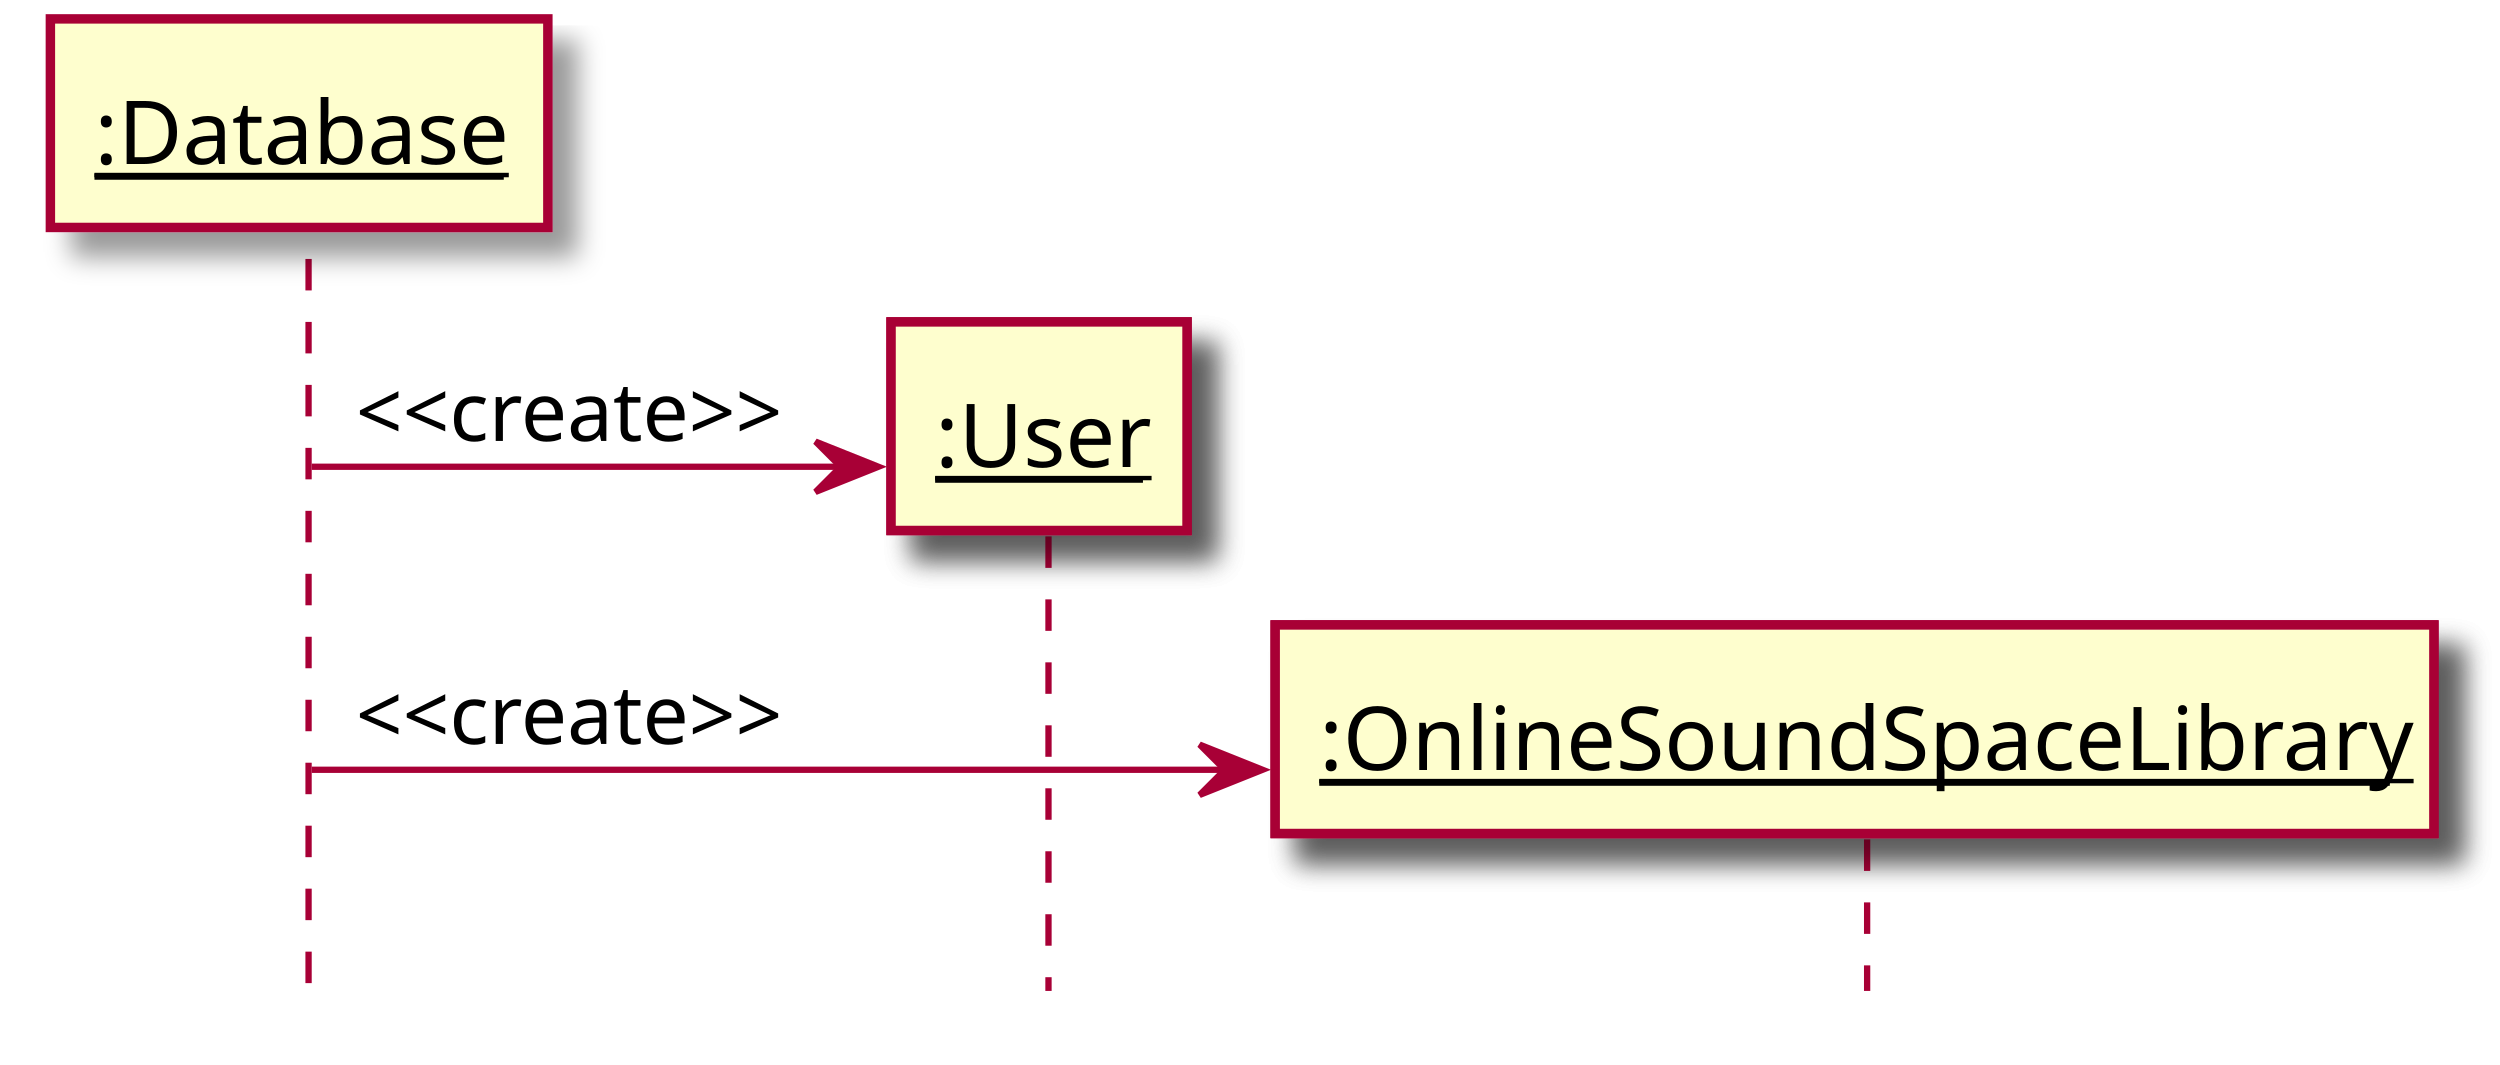
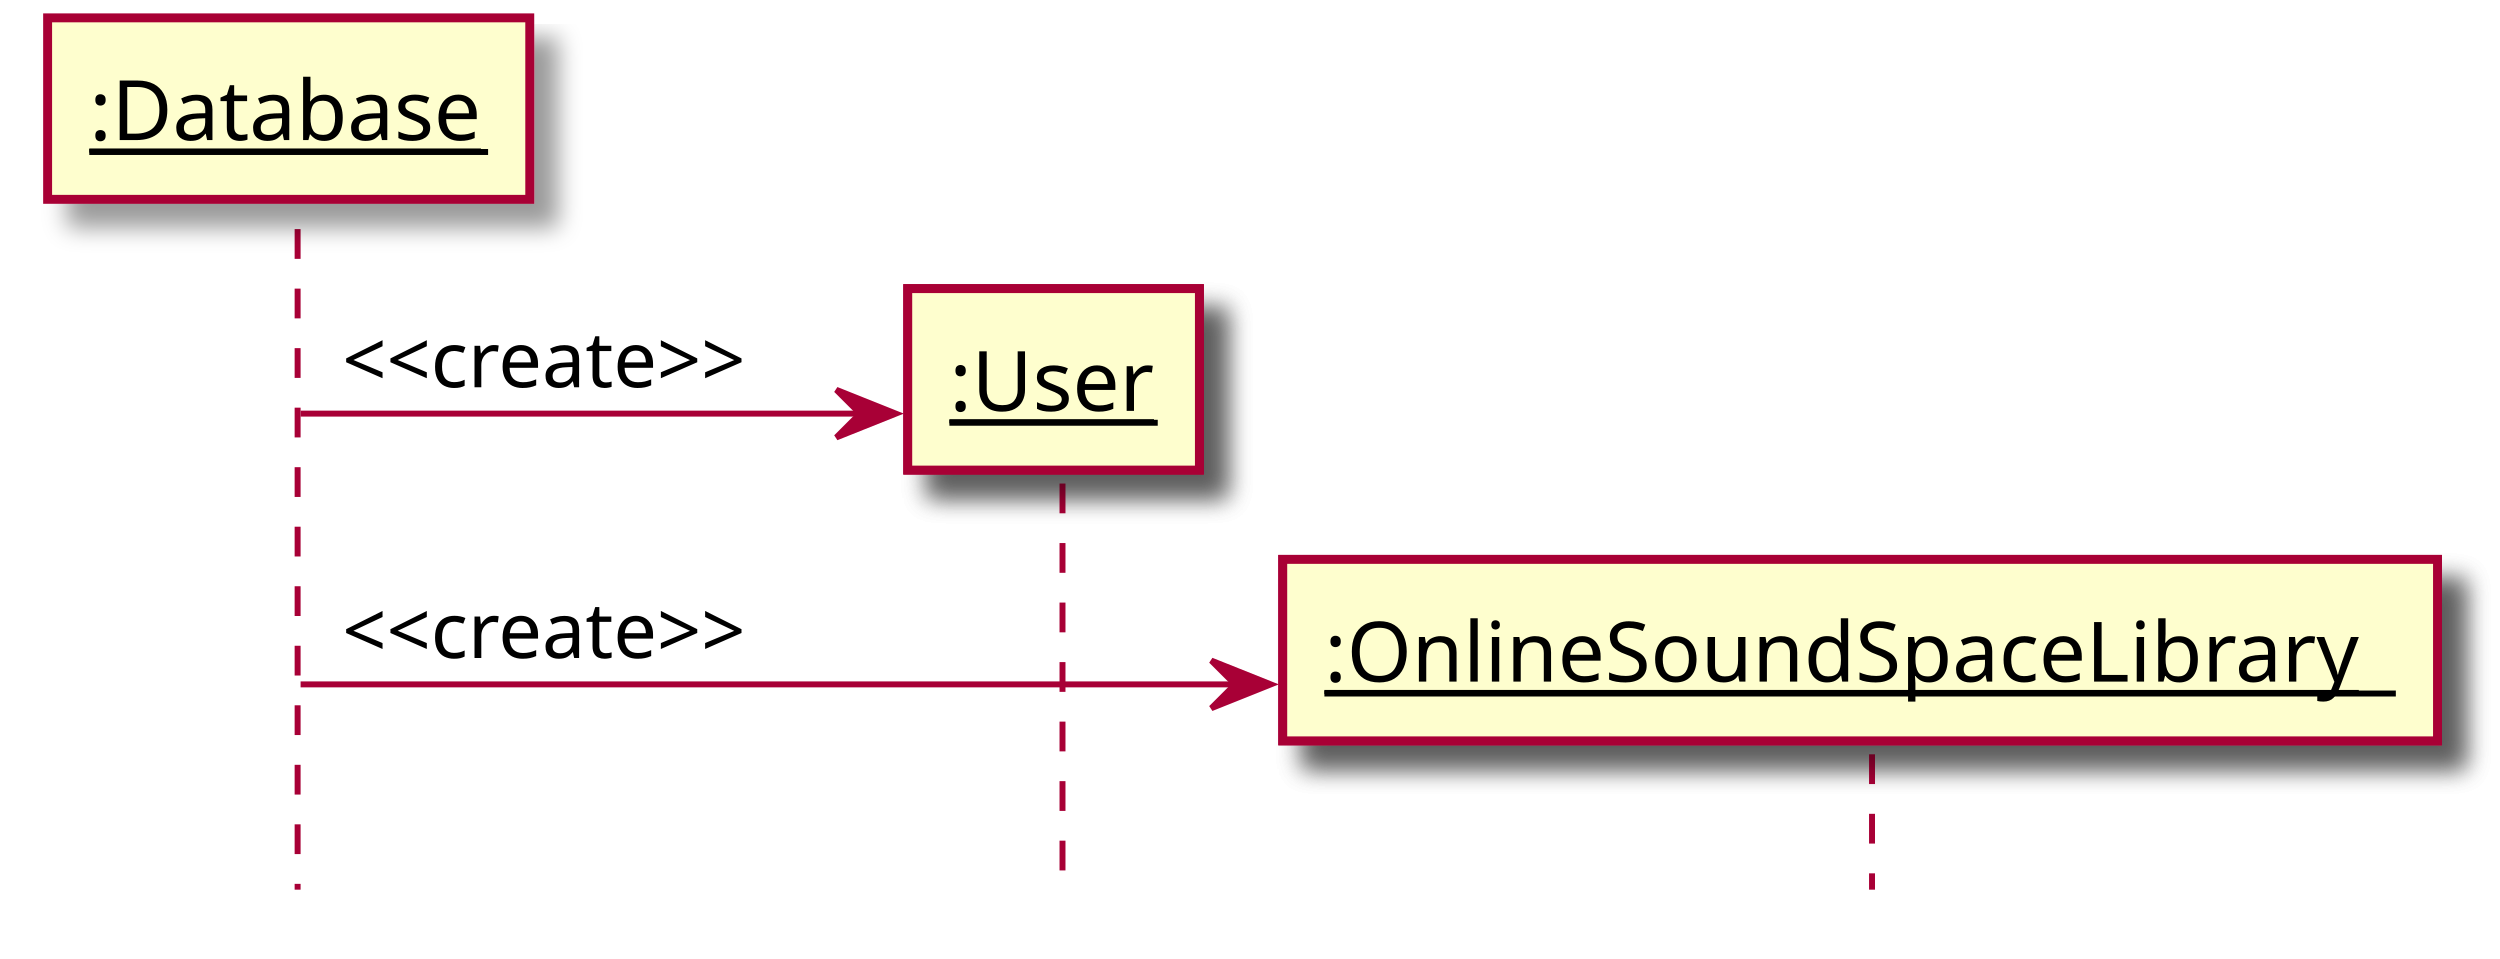
- <svg xmlns="http://www.w3.org/2000/svg" contentScriptType="application/ecmascript" contentStyleType="text/css" height="169px" preserveAspectRatio="none" style="width:397px;height:169px;" version="1.1" viewBox="0 0 397 169" width="397px" zoomAndPan="magnify">
+ <svg xmlns="http://www.w3.org/2000/svg" contentScriptType="application/ecmascript" contentStyleType="text/css" height="161px" preserveAspectRatio="none" style="width:420px;height:161px;" version="1.1" viewBox="0 0 420 161" width="420px" zoomAndPan="magnify">
  <defs>
-     <filter height="300%" id="f9uvwp7132b71" width="300%" x="-1" y="-1">
+     <filter height="300%" id="f15i07qrlglrvz" width="300%" x="-1" y="-1">
      <feGaussianBlur result="blurOut" stdDeviation="2.0" />
      <feColorMatrix in="blurOut" result="blurOut2" type="matrix" values="0 0 0 0 0 0 0 0 0 0 0 0 0 0 0 0 0 0 .4 0" />
      <feOffset dx="4.0" dy="4.0" in="blurOut2" result="blurOut3" />
      <feBlend in="SourceGraphic" in2="blurOut3" mode="normal" />
    </filter>
  </defs>
  <g>
-     <rect fill="#FEFECE" filter="url(#f9uvwp7132b71)" height="33.12" style="stroke: #A80036; stroke-width: 1.5;" width="47" x="141.5" y="51.12" />
-     <text fill="#000000" font-family="sans-serif" font-size="14" lengthAdjust="spacingAndGlyphs" text-decoration="underline" textLength="33" x="148.5" y="74.164">:User</text>
-     <line style="stroke: #000000; stroke-width: 1.0;" x1="148.5" x2="181.5" y1="76.164" y2="76.164" />
-     <rect fill="#FEFECE" filter="url(#f9uvwp7132b71)" height="33.12" style="stroke: #A80036; stroke-width: 1.5;" width="184" x="202.5" y="99.24" />
-     <text fill="#000000" font-family="sans-serif" font-size="14" lengthAdjust="spacingAndGlyphs" text-decoration="underline" textLength="170" x="209.5" y="122.284">:OnlineSoundSpaceLibrary</text>
-     <line style="stroke: #000000; stroke-width: 1.0;" x1="209.5" x2="379.5" y1="124.284" y2="124.284" />
-     <line style="stroke: #A80036; stroke-width: 1.0; stroke-dasharray: 5.0,5.0;" x1="49" x2="49" y1="41.12" y2="157.36" />
-     <line style="stroke: #A80036; stroke-width: 1.0; stroke-dasharray: 5.0,5.0;" x1="166.5" x2="166.5" y1="85.18" y2="157.36" />
-     <line style="stroke: #A80036; stroke-width: 1.0; stroke-dasharray: 5.0,5.0;" x1="296.5" x2="296.5" y1="133.3" y2="157.36" />
-     <rect fill="#FEFECE" filter="url(#f9uvwp7132b71)" height="33.12" style="stroke: #A80036; stroke-width: 1.5;" width="79" x="8" y="3" />
-     <text fill="#000000" font-family="sans-serif" font-size="14" lengthAdjust="spacingAndGlyphs" text-decoration="underline" textLength="65" x="15" y="26.044">:Database</text>
-     <line style="stroke: #000000; stroke-width: 1.0;" x1="15" x2="80" y1="28.044" y2="28.044" />
-     <polygon fill="#A80036" points="129.5,70.12,139.5,74.12,129.5,78.12,133.5,74.12" style="stroke: #A80036; stroke-width: 1.0;" />
-     <line style="stroke: #A80036; stroke-width: 1.0;" x1="49.5" x2="135.5" y1="74.12" y2="74.12" />
-     <text fill="#000000" font-family="sans-serif" font-size="13" lengthAdjust="spacingAndGlyphs" textLength="68" x="56.5" y="70.018">&lt;&lt;create&gt;&gt;</text>
-     <rect fill="#FEFECE" filter="url(#f9uvwp7132b71)" height="33.12" style="stroke: #A80036; stroke-width: 1.5;" width="47" x="141.5" y="51.12" />
-     <text fill="#000000" font-family="sans-serif" font-size="14" lengthAdjust="spacingAndGlyphs" text-decoration="underline" textLength="33" x="148.5" y="74.164">:User</text>
-     <line style="stroke: #000000; stroke-width: 1.0;" x1="148.5" x2="181.5" y1="76.164" y2="76.164" />
-     <polygon fill="#A80036" points="190.5,118.24,200.5,122.24,190.5,126.24,194.5,122.24" style="stroke: #A80036; stroke-width: 1.0;" />
-     <line style="stroke: #A80036; stroke-width: 1.0;" x1="49.5" x2="196.5" y1="122.24" y2="122.24" />
-     <text fill="#000000" font-family="sans-serif" font-size="13" lengthAdjust="spacingAndGlyphs" textLength="68" x="56.5" y="118.138">&lt;&lt;create&gt;&gt;</text>
-     <rect fill="#FEFECE" filter="url(#f9uvwp7132b71)" height="33.12" style="stroke: #A80036; stroke-width: 1.5;" width="184" x="202.5" y="99.24" />
-     <text fill="#000000" font-family="sans-serif" font-size="14" lengthAdjust="spacingAndGlyphs" text-decoration="underline" textLength="170" x="209.5" y="122.284">:OnlineSoundSpaceLibrary</text>
-     <line style="stroke: #000000; stroke-width: 1.0;" x1="209.5" x2="379.5" y1="124.284" y2="124.284" />
+     <rect fill="#FEFECE" filter="url(#f15i07qrlglrvz)" height="30.488" style="stroke: #A80036; stroke-width: 1.5;" width="49" x="152.5" y="48.488" />
+     <text fill="#000000" font-family="sans-serif" font-size="14" lengthAdjust="spacingAndGlyphs" text-decoration="underline" textLength="35" x="159.5" y="69.023">:User</text>
+     <line style="stroke: #000000; stroke-width: 1.0;" x1="159.5" x2="194.5" y1="71.023" y2="71.023" />
+     <rect fill="#FEFECE" filter="url(#f15i07qrlglrvz)" height="30.488" style="stroke: #A80036; stroke-width: 1.5;" width="194" x="215.5" y="93.977" />
+     <text fill="#000000" font-family="sans-serif" font-size="14" lengthAdjust="spacingAndGlyphs" text-decoration="underline" textLength="180" x="222.5" y="114.512">:OnlineSoundSpaceLibrary</text>
+     <line style="stroke: #000000; stroke-width: 1.0;" x1="222.5" x2="402.5" y1="116.512" y2="116.512" />
+     <line style="stroke: #A80036; stroke-width: 1.0; stroke-dasharray: 5.0,5.0;" x1="50" x2="50" y1="38.488" y2="149.465" />
+     <line style="stroke: #A80036; stroke-width: 1.0; stroke-dasharray: 5.0,5.0;" x1="178.5" x2="178.5" y1="81.232" y2="149.465" />
+     <line style="stroke: #A80036; stroke-width: 1.0; stroke-dasharray: 5.0,5.0;" x1="314.5" x2="314.5" y1="126.721" y2="149.465" />
+     <rect fill="#FEFECE" filter="url(#f15i07qrlglrvz)" height="30.488" style="stroke: #A80036; stroke-width: 1.5;" width="81" x="8" y="3" />
+     <text fill="#000000" font-family="sans-serif" font-size="14" lengthAdjust="spacingAndGlyphs" text-decoration="underline" textLength="67" x="15" y="23.535">:Database</text>
+     <line style="stroke: #000000; stroke-width: 1.0;" x1="15" x2="82" y1="25.535" y2="25.535" />
+     <polygon fill="#A80036" points="140.5,65.488,150.5,69.488,140.5,73.488,144.5,69.488" style="stroke: #A80036; stroke-width: 1.0;" />
+     <line style="stroke: #A80036; stroke-width: 1.0;" x1="50.5" x2="146.5" y1="69.488" y2="69.488" />
+     <text fill="#000000" font-family="sans-serif" font-size="13" lengthAdjust="spacingAndGlyphs" textLength="78" x="57.5" y="65.057">&lt;&lt;create&gt;&gt;</text>
+     <rect fill="#FEFECE" filter="url(#f15i07qrlglrvz)" height="30.488" style="stroke: #A80036; stroke-width: 1.5;" width="49" x="152.5" y="48.488" />
+     <text fill="#000000" font-family="sans-serif" font-size="14" lengthAdjust="spacingAndGlyphs" text-decoration="underline" textLength="35" x="159.5" y="69.023">:User</text>
+     <line style="stroke: #000000; stroke-width: 1.0;" x1="159.5" x2="194.5" y1="71.023" y2="71.023" />
+     <polygon fill="#A80036" points="203.5,110.977,213.5,114.977,203.5,118.977,207.5,114.977" style="stroke: #A80036; stroke-width: 1.0;" />
+     <line style="stroke: #A80036; stroke-width: 1.0;" x1="50.5" x2="209.5" y1="114.977" y2="114.977" />
+     <text fill="#000000" font-family="sans-serif" font-size="13" lengthAdjust="spacingAndGlyphs" textLength="78" x="57.5" y="110.545">&lt;&lt;create&gt;&gt;</text>
+     <rect fill="#FEFECE" filter="url(#f15i07qrlglrvz)" height="30.488" style="stroke: #A80036; stroke-width: 1.5;" width="194" x="215.5" y="93.977" />
+     <text fill="#000000" font-family="sans-serif" font-size="14" lengthAdjust="spacingAndGlyphs" text-decoration="underline" textLength="180" x="222.5" y="114.512">:OnlineSoundSpaceLibrary</text>
+     <line style="stroke: #000000; stroke-width: 1.0;" x1="222.5" x2="402.5" y1="116.512" y2="116.512" />
  </g>
</svg>
